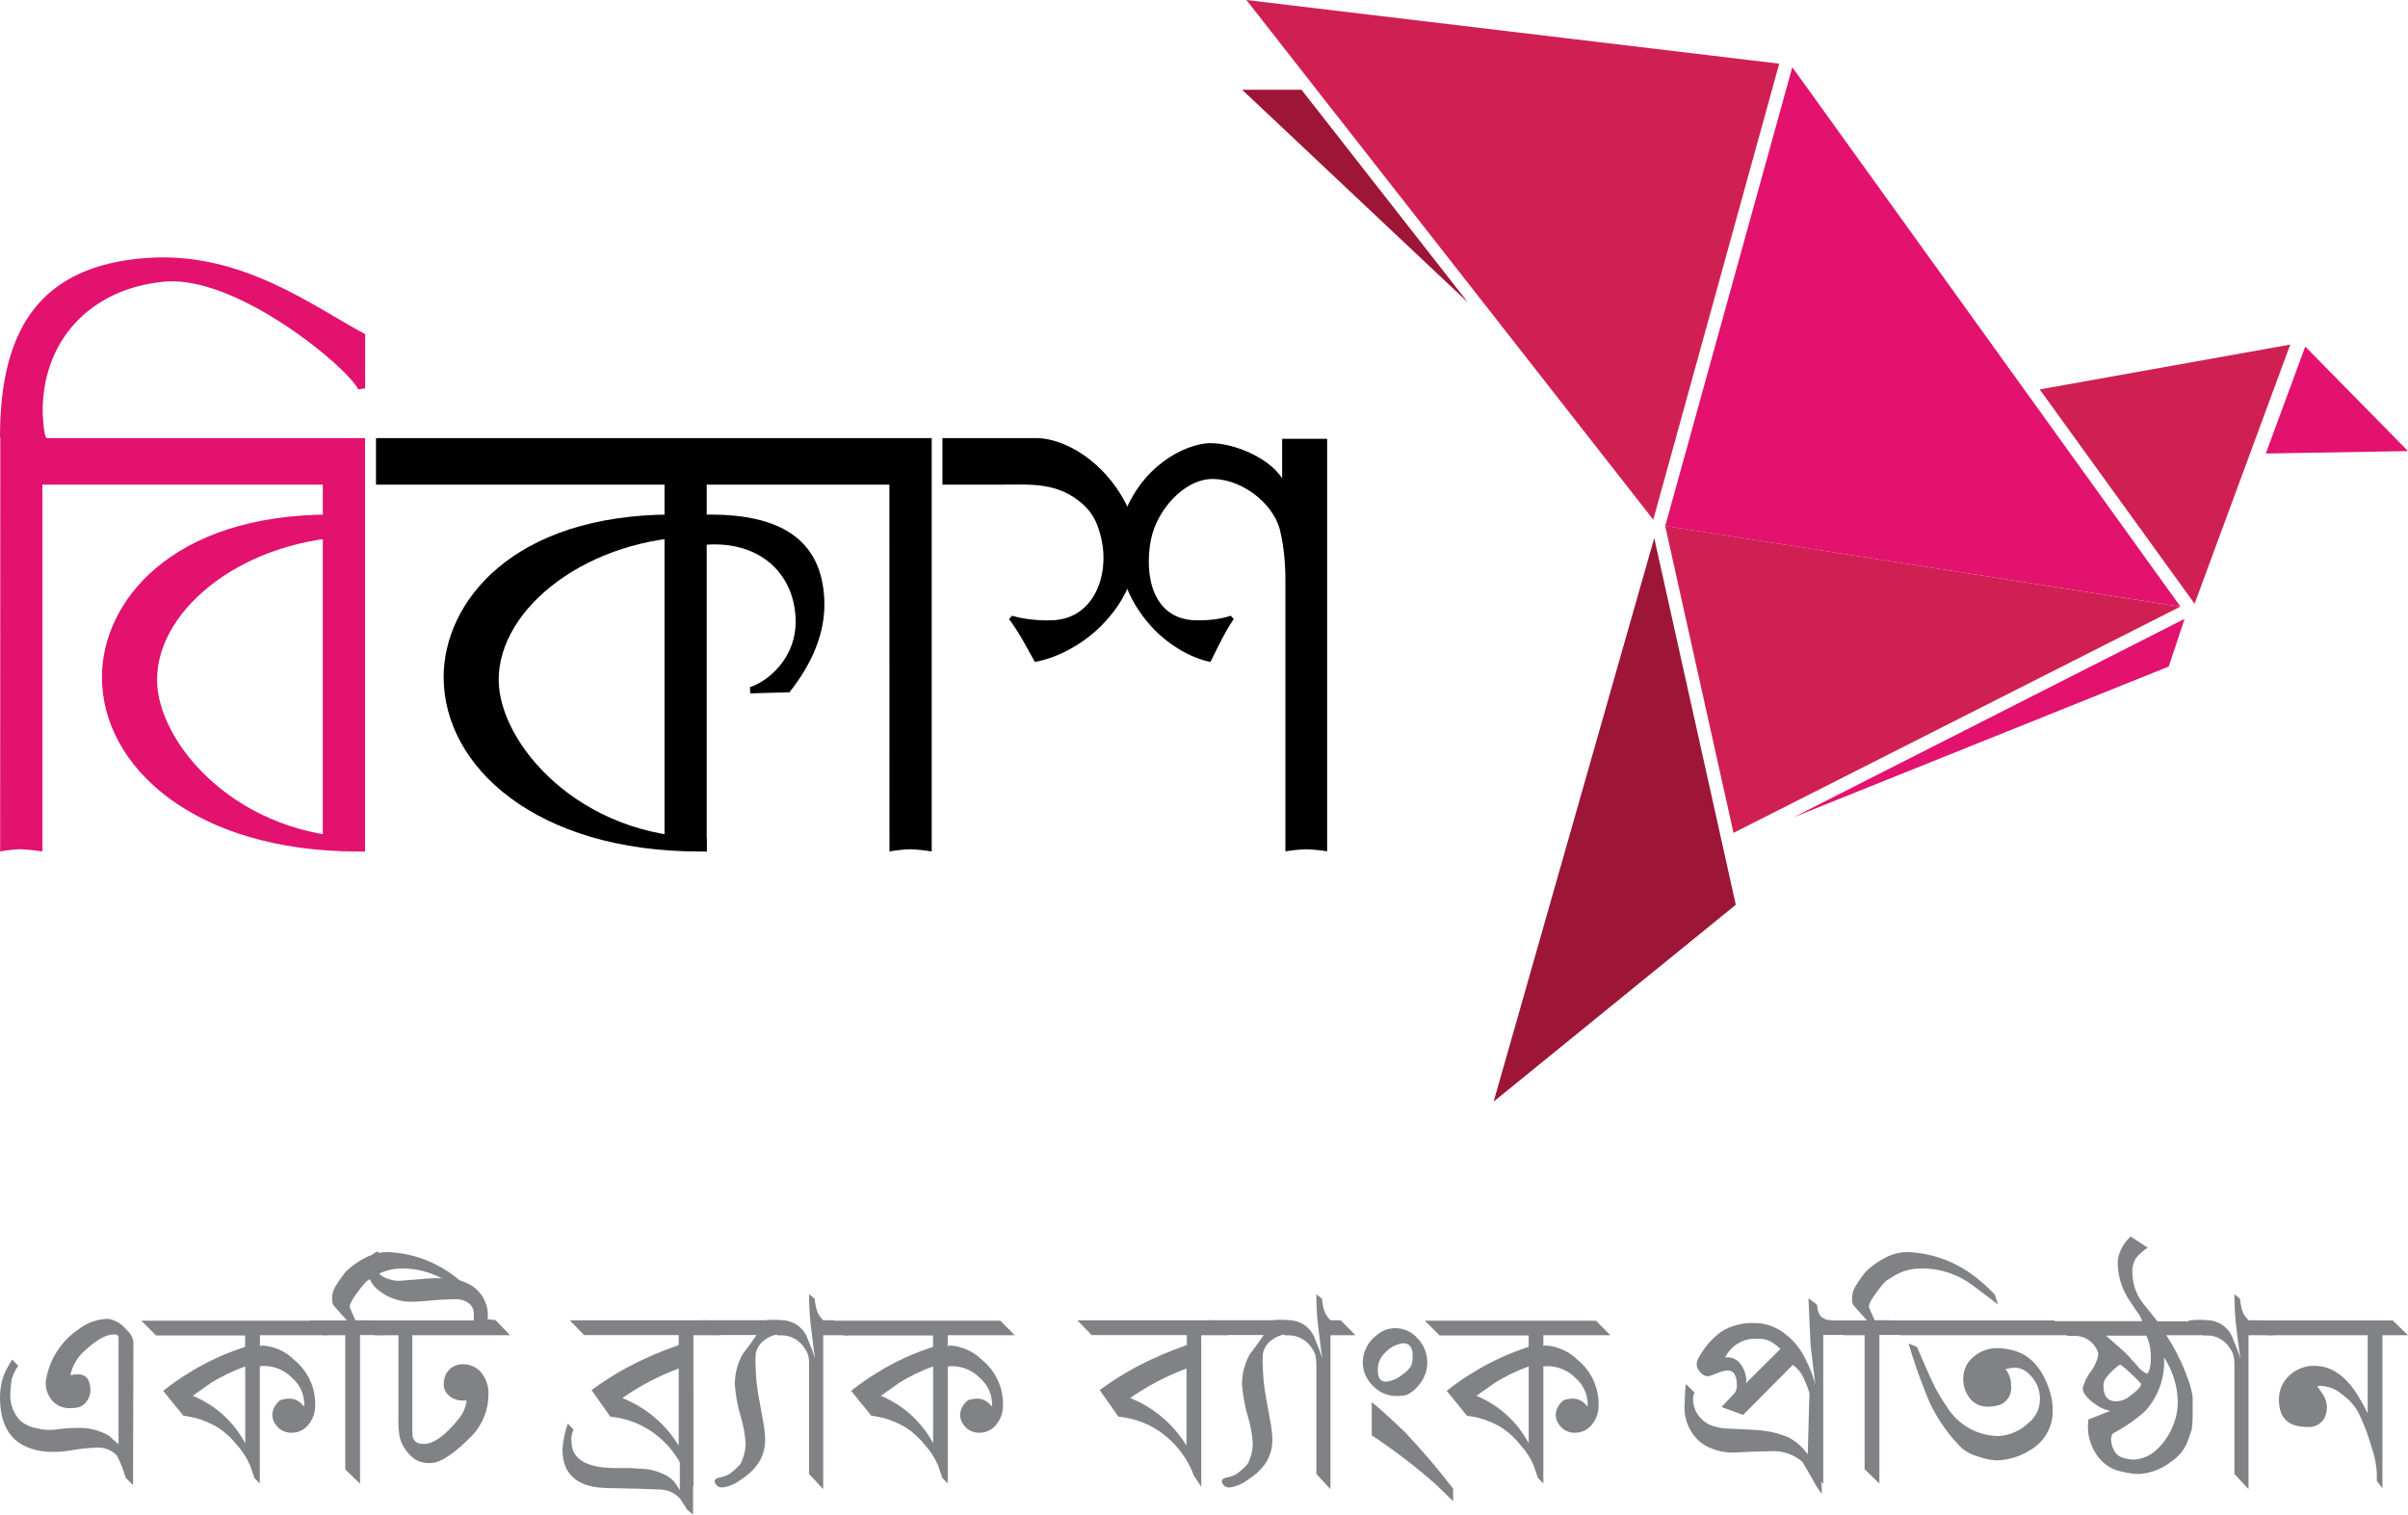
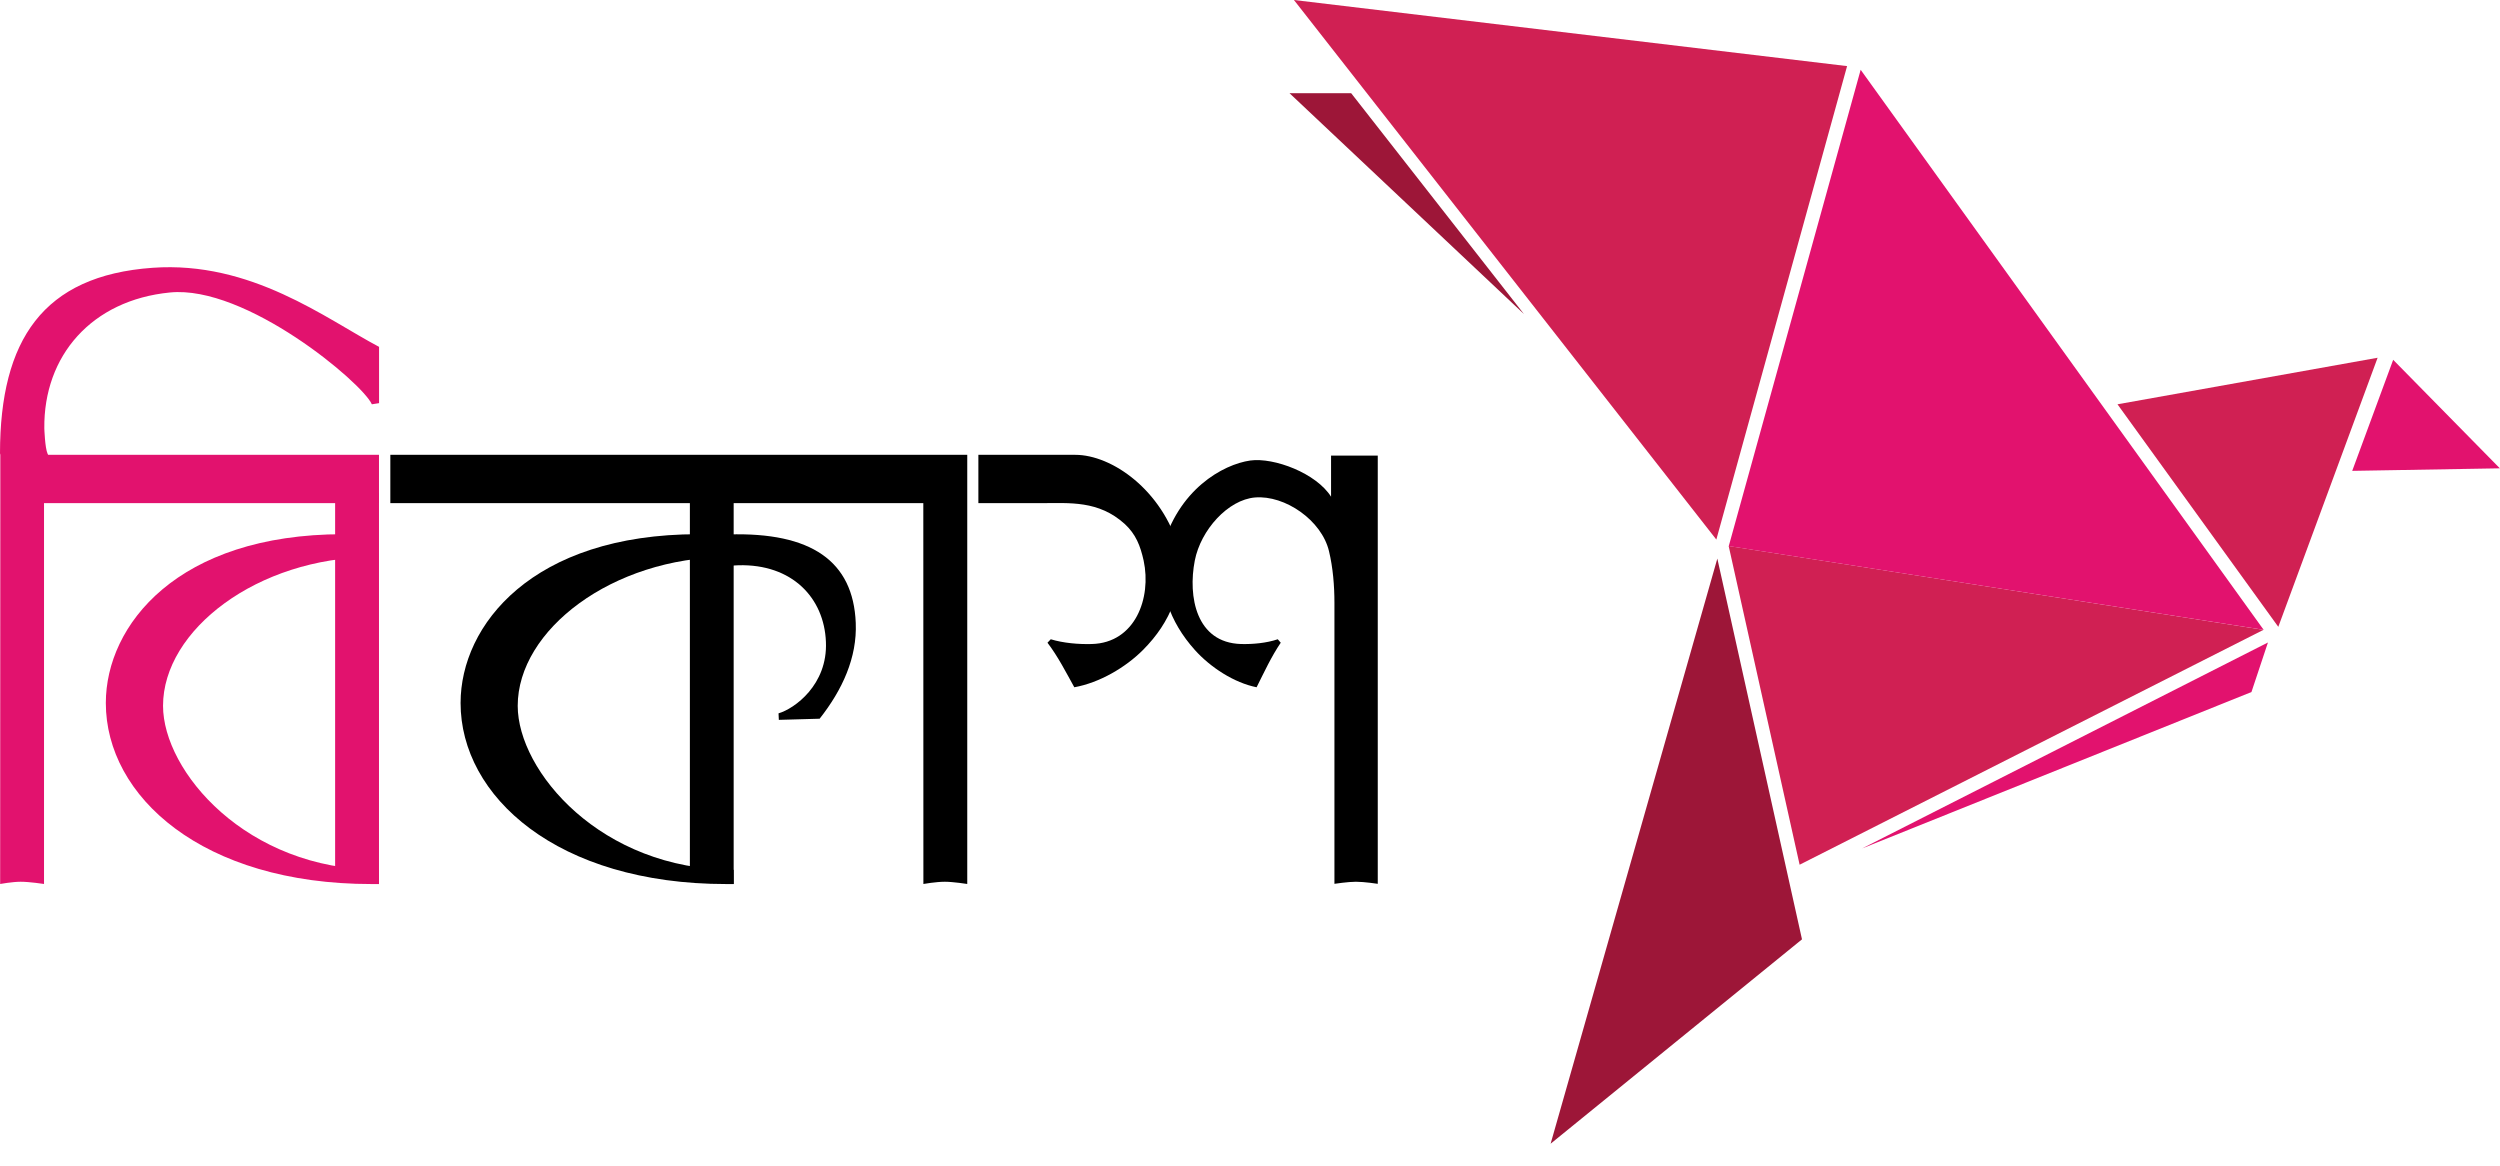
- <svg xmlns="http://www.w3.org/2000/svg" version="1.1" id="svg4830" x="0px" y="0px" viewBox="0 0 325.98 205.02" style="enable-background:new 0 0 325.98 205.02;" xml:space="preserve">
+ <svg xmlns="http://www.w3.org/2000/svg" version="1.1" id="svg4830" x="0px" y="0px" viewBox="0 0 326 152" style="enable-background:new 0 0 325.98 205.02;" xml:space="preserve">
  <style type="text/css">
	.st0{fill:#808285;}
	.st1{fill:#D02053;}
	.st2{fill:#E2126E;}
	.st3{fill:#9D1638;}
</style>
  <g>
-     <path id="path4788" class="st0" d="M18.01,201.05l-1-1c-0.29-1.04-0.69-2.04-1.19-3c-0.72-0.75-1.74-1.14-2.78-1.07   c-1.12,0.05-2.24,0.17-3.34,0.36c-1.12,0.2-2.25,0.26-3.38,0.2C2.11,196.17,0,193.73,0,189.22c0-0.88,0.12-1.75,0.36-2.59   c0.18-0.56,0.42-1.1,0.72-1.61c0.37-0.68,0.57-1,0.6-0.93l0.79,0.83c-0.4,0.54-0.69,1.14-0.87,1.79c0-0.32,0-0.09-0.1,0.68   s-0.1,1.21-0.1,1.31c-0.07,1.35,0.42,2.68,1.36,3.66c0.63,0.51,1.39,0.86,2.19,1c0.78,0.2,1.59,0.27,2.39,0.2   c0.99-0.15,2-0.23,3-0.24c1.55-0.09,3.09,0.28,4.43,1.07c0.42,0.4,0.85,0.78,1.28,1.15v-14.45c0-0.29-0.2-0.44-0.6-0.44   c-1.07,0-2.4,0.74-4,2.23c-0.98,0.86-1.66,2.02-1.92,3.3c0.33-0.07,0.66-0.11,1-0.12c1.14,0,1.71,0.74,1.71,2.23   c-0.01,0.52-0.19,1.02-0.51,1.43c-0.27,0.42-0.7,0.72-1.19,0.83c-0.33,0.06-0.66,0.08-1,0.08c-1.22,0.09-2.38-0.57-2.92-1.67   c-0.35-0.63-0.49-1.35-0.4-2.07c0.44-2.81,2.04-5.32,4.4-6.91c1.17-0.93,2.61-1.43,4.1-1.43c0.96,0.2,1.83,0.73,2.43,1.51   c0.48,0.4,0.81,0.97,0.91,1.59L18.01,201.05z" />
-     <path id="path4790" class="st0" d="M44.25,180.77h-9.06v1.47c0.13-0.06,0.26-0.08,0.4-0.08c1.6,0.13,3.1,0.82,4.24,1.95   c1.86,1.51,2.91,3.8,2.84,6.2c0,0.91-0.3,1.8-0.87,2.51c-0.55,0.74-1.43,1.17-2.35,1.15c-0.84,0.02-1.63-0.38-2.11-1.07   c-0.3-0.38-0.47-0.86-0.48-1.35c0.04-0.8,0.45-1.54,1.11-2c0.37-0.12,0.76-0.19,1.15-0.2c0.78-0.02,1.51,0.36,1.95,1   c0.08,0.11,0.12,0,0.12-0.36c-0.04-1.29-0.6-2.51-1.57-3.37c-1.14-1.22-2.79-1.84-4.45-1.67v15.88l-0.72-0.71l-0.6-1.74   c-0.43-1-1.02-1.92-1.75-2.72c-0.69-0.88-1.5-1.64-2.42-2.28c-1.47-0.93-3.13-1.51-4.85-1.71l-2.74-3.37   c1.16-0.93,2.38-1.78,3.66-2.54c2.33-1.44,4.82-2.58,7.43-3.41v-1.55H21.13l-2-2H42.3L44.25,180.77z M33.2,195.41v-10.42   c-1.6,0.58-3.13,1.31-4.58,2.19l-2.53,1.79C29.14,190.21,31.66,192.49,33.2,195.41z" />
-     <path id="path4792" class="st0" d="M64.73,176.6l-3.38-2.55c-2.01-1.53-4.47-2.35-7-2.31c-1.32-0.01-2.62,0.37-3.73,1.09l-1,0.63   c-0.32,0.34-0.63,0.7-0.91,1.07c-1.01,1.3-1.46,2.14-1.35,2.51l0.75,1.71h2.11l2,2h-3.48v20.12l-2-1.94v-18.16h-2.9l-2-2h5.13   l-1.73-1.94c-0.21-0.26-0.31-0.58-0.28-0.91c-0.03-0.58,0.11-1.16,0.4-1.67c0.44-0.74,0.93-1.44,1.47-2.11   c0.92-0.87,1.98-1.59,3.14-2.11c0.81-0.36,1.69-0.54,2.58-0.52c2.93,0.12,5.76,1.06,8.19,2.7c1.29,0.89,2.48,1.91,3.54,3.06   L64.73,176.6z" />
-     <path id="path4794" class="st0" d="M69.06,180.77H55.82v13.29c0,0.95,0.52,1.43,1.55,1.43c1.33,0,2.91-1.14,4.73-3.41   c0.58-0.7,0.96-1.56,1.07-2.47h-0.55c-0.65,0.01-1.29-0.21-1.79-0.62c-0.49-0.39-0.77-0.98-0.76-1.61c0-0.23,0.02-0.46,0.08-0.68   c0.24-1.24,1.37-2.09,2.63-2c1.18,0.01,2.26,0.69,2.78,1.75c0.4,0.7,0.6,1.5,0.56,2.31c0.01,2.01-0.73,3.95-2.07,5.45   c-2.49,2.57-4.42,3.86-5.77,3.86c-0.74,0.05-1.47-0.13-2.11-0.51c-1.02-0.73-1.75-1.79-2.07-3c-0.15-0.93-0.2-1.88-0.16-2.82   v-10.97h-3.17l-1.63-2h15c0-0.89,0-1.26,0-1.13c-0.08-0.61-0.45-1.14-1-1.41c-0.58-0.3-1.24-0.41-1.89-0.32   c-0.98,0-2.29,0.08-3.94,0.24c-0.66,0.05-1.13,0.08-1.39,0.08c-1.72,0.07-3.4-0.5-4.73-1.59c-0.87-0.67-1.39-1.71-1.41-2.81   c-0.03-0.71,0.2-1.4,0.64-1.95c0.1-0.15,0.25-0.26,0.42-0.32c0.22-0.1,0.36-0.13,0.42-0.08c0.06,0.24,0.09,0.48,0.08,0.72   c-0.29,0.26-0.46,0.62-0.48,1c0,0.98,0.62,1.65,1.87,2c0.44,0.14,0.89,0.21,1.35,0.2c1.27-0.11,1.99-0.16,2.15-0.16   c-0.16,0,0.44-0.05,1.79-0.16c0.79-0.05,1.56-0.05,2.31,0c1.12,0,2.23,0.28,3.22,0.8c1.71,0.92,2.68,2.79,2.46,4.72l1.07,0.12   L69.06,180.77z" />
-     <path id="path4796" class="st0" d="M97.57,180.77h-3.7v20.52l-1-1.51c-0.98-2.65-2.83-4.89-5.25-6.35c-1.52-0.91-3.23-1.47-5-1.63   l-2.54-3.61c1.55-1.14,3.18-2.17,4.87-3.09c2.23-1.18,4.55-2.18,6.93-3v-1.35H79.07l-1.94-2h18.49L97.57,180.77z M91.88,195.72   v-10.45c-2.7,1.01-5.26,2.35-7.63,4C87.43,190.54,90.1,192.8,91.88,195.72z" />
-     <path id="path4798" class="st0" d="M83.01,198.75c0.37,0,1.14,0,2.31,0c1.41,0.08,2.17,0.13,2.31,0.16c0.69,0.09,1.37,0.29,2,0.58   c0.64,0.23,1.21,0.62,1.65,1.13c0.11,0.13,0.36,0.5,0.75,1.11v-12l1.79-1.79v17.1l-0.79-0.64c-0.32-0.48-0.62-0.96-0.91-1.43   c-0.66-0.79-1.63-1.27-2.66-1.31c-1.67-0.08-4.05-0.15-7.16-0.2c-4.11-0.05-6.16-1.8-6.16-5.25c0.08-1.18,0.32-2.35,0.72-3.46   l0.79,0.79c-0.26,0.52-0.35,1.1-0.28,1.67C77.4,197.49,79.28,198.67,83.01,198.75z" />
-     <path id="path4800" class="st0" d="M102.3,183.28c-0.05,0.67-0.05,1.33,0,2c0.04,1.34,0.19,2.68,0.44,4   c0.13,0.67,0.36,1.93,0.68,3.78c0.1,0.63,0.16,1.27,0.16,1.91c0,2.2-1.13,4-3.38,5.41c-0.71,0.54-1.55,0.88-2.43,1   c-0.46,0.02-0.87-0.27-1-0.71c-0.11-0.29,0.09-0.5,0.6-0.63c0.46-0.08,0.9-0.23,1.31-0.44c0.57-0.4,1.09-0.87,1.55-1.39   c0.43-0.82,0.67-1.73,0.71-2.66c-0.06-1.29-0.29-2.57-0.68-3.81c-0.41-1.41-0.68-2.86-0.79-4.33c0.01-1.43,0.37-2.84,1.07-4.09   c0.67-0.85,1.29-1.71,1.87-2.58h-5.57l-2-2h9.86l2,1.87c-0.29,0-0.55,0-0.79,0c-0.84-0.01-1.65,0.26-2.33,0.75   C102.91,181.8,102.45,182.49,102.3,183.28z" />
-     <path id="path4802" class="st0" d="M114.82,180.77h-3.38v20.84l-1.91-2.06V184.7c0.01-0.4-0.03-0.8-0.12-1.19   c-0.1-0.33-0.24-0.63-0.44-0.91c-0.67-1.12-1.87-1.82-3.18-1.82h-0.51l-2-2c1.04-0.13,2.1-0.13,3.14,0c1.43,0.25,2.6,1.3,3,2.7   c0.35,0.79,0.66,1.6,0.91,2.43c-0.07-0.43-0.27-1.94-0.58-4.53c-0.15-1.38-0.23-2.78-0.22-4.17l0.76,0.63c0,0.24,0.05,0.57,0.15,1   c0.07,0.39,0.2,0.76,0.38,1.11c0.18,0.28,0.38,0.55,0.61,0.79h1.39L114.82,180.77z" />
-     <path id="path4804" class="st0" d="M137.37,180.77h-9.07v1.47c0.13-0.06,0.26-0.08,0.4-0.08c1.6,0.13,3.1,0.82,4.24,1.95   c1.86,1.51,2.91,3.8,2.84,6.2c0,0.91-0.3,1.8-0.87,2.51c-0.55,0.74-1.43,1.17-2.35,1.15c-0.84,0.02-1.63-0.38-2.11-1.07   c-0.3-0.38-0.47-0.86-0.48-1.35c0.04-0.8,0.45-1.54,1.11-2c0.37-0.12,0.76-0.19,1.15-0.2c0.78-0.02,1.51,0.36,1.95,1   c0.08,0.11,0.12,0,0.12-0.36c-0.04-1.28-0.6-2.49-1.55-3.34c-1.14-1.22-2.79-1.84-4.45-1.67v15.85l-0.72-0.71l-0.6-1.74   c-0.43-1-1.02-1.92-1.75-2.72c-0.69-0.88-1.5-1.64-2.42-2.28c-1.47-0.93-3.13-1.51-4.85-1.71l-2.74-3.37   c1.16-0.93,2.38-1.78,3.66-2.54c2.33-1.44,4.82-2.58,7.43-3.41v-1.55h-12.06l-2-2h23.17L137.37,180.77z M126.32,195.4v-10.41   c-1.59,0.58-3.11,1.31-4.55,2.19l-2.53,1.79C122.28,190.22,124.78,192.5,126.32,195.4L126.32,195.4z" />
-     <path id="path4806" class="st0" d="M166.27,180.77h-3.65v20.52l-1-1.51c-0.97-2.64-2.81-4.88-5.21-6.35   c-1.52-0.91-3.23-1.47-5-1.63l-2.54-3.61c1.55-1.14,3.18-2.17,4.87-3.09c2.23-1.18,4.55-2.18,6.93-3v-1.35h-12.89l-1.94-2h18.48   L166.27,180.77z M160.62,195.72v-10.45c-2.7,1.01-5.26,2.35-7.63,4C156.17,190.54,158.84,192.8,160.62,195.72z" />
-     <path id="path4808" class="st0" d="M170.96,183.28c-0.05,0.67-0.05,1.33,0,2c0.04,1.34,0.19,2.68,0.44,4   c0.13,0.67,0.36,1.93,0.68,3.78c0.1,0.63,0.16,1.27,0.16,1.91c0,2.2-1.13,4-3.38,5.41c-0.71,0.54-1.55,0.88-2.43,1   c-0.46,0.02-0.87-0.27-1-0.71c-0.1-0.29,0.09-0.5,0.6-0.63c0.46-0.08,0.9-0.23,1.31-0.44c0.57-0.4,1.09-0.87,1.55-1.39   c0.43-0.82,0.67-1.73,0.71-2.66c-0.06-1.29-0.29-2.57-0.68-3.81c-0.41-1.41-0.68-2.86-0.79-4.33c0.01-1.43,0.37-2.84,1.07-4.09   c0.67-0.85,1.29-1.71,1.87-2.58h-5.57l-2-2h9.86l2,1.87c-0.29,0-0.55,0-0.79,0c-0.84-0.01-1.65,0.26-2.33,0.75   C171.57,181.8,171.11,182.49,170.96,183.28z" />
-     <path id="path4810" class="st0" d="M183.49,180.77h-3.38v20.84l-1.91-2.06V184.7c0.01-0.4-0.03-0.8-0.12-1.19   c-0.1-0.33-0.24-0.63-0.44-0.91c-0.67-1.12-1.87-1.82-3.18-1.82h-0.51l-2-2c1.04-0.13,2.1-0.13,3.14,0c1.43,0.25,2.6,1.3,3,2.7   c0.35,0.79,0.66,1.6,0.91,2.43c-0.07-0.43-0.27-1.94-0.58-4.53c-0.15-1.38-0.23-2.78-0.22-4.17l0.76,0.63c0,0.24,0.07,0.58,0.15,1   c0.07,0.39,0.2,0.76,0.38,1.11c0.18,0.28,0.38,0.55,0.61,0.79h1.39L183.49,180.77z" />
-     <path id="path4812" class="st0" d="M191.99,187.61c-0.41,0.52-0.94,0.95-1.55,1.23c-0.45,0.13-0.92,0.18-1.39,0.16   c-1.21,0-2.37-0.5-3.2-1.39c-0.88-0.84-1.37-2-1.37-3.22c0.04-1.41,0.71-2.72,1.83-3.58c0.69-0.64,1.6-0.99,2.54-1   c1.18-0.01,2.31,0.51,3.08,1.41c0.83,0.87,1.29,2.03,1.29,3.24C193.22,185.63,192.78,186.75,191.99,187.61z M196.72,203.24   l-2.39-2.31c-2.71-2.4-5.6-4.61-8.63-6.6v-4.5c1.01,0.8,2.5,2.15,4.49,4.06c2.3,2.43,4.48,4.98,6.52,7.64L196.72,203.24z    M189.89,186.06c0.49-0.3,0.9-0.73,1.18-1.23c0.13-0.44,0.19-0.89,0.16-1.35c0-1.09-0.43-1.63-1.3-1.63   c-0.93,0.13-1.78,0.58-2.41,1.27c-0.68,0.63-1.05,1.54-1,2.47c0,1,0.38,1.47,1.14,1.47C188.49,186.95,189.27,186.61,189.89,186.06   L189.89,186.06z" />
-     <path id="path4814" class="st0" d="M218,180.77h-9.07v1.47c0.13-0.06,0.26-0.09,0.4-0.08c1.6,0.13,3.1,0.82,4.24,1.95   c1.86,1.51,2.91,3.8,2.84,6.2c0,0.91-0.3,1.8-0.87,2.51c-0.55,0.74-1.43,1.17-2.35,1.15c-0.84,0.02-1.63-0.38-2.11-1.07   c-0.3-0.38-0.47-0.86-0.48-1.35c0.04-0.8,0.45-1.54,1.11-2c0.37-0.12,0.76-0.19,1.15-0.2c0.78-0.02,1.51,0.36,1.95,1   c0.08,0.11,0.12,0,0.12-0.36c-0.04-1.28-0.6-2.49-1.55-3.34c-1.14-1.22-2.79-1.84-4.45-1.67v15.85l-0.72-0.71l-0.6-1.74   c-0.43-1-1.02-1.92-1.75-2.72c-0.69-0.88-1.5-1.64-2.42-2.28c-1.47-0.93-3.13-1.51-4.85-1.71l-2.74-3.37   c1.16-0.93,2.38-1.78,3.66-2.54c2.33-1.44,4.82-2.58,7.43-3.41v-1.55h-12.06l-2-2h23.18L218,180.77z M206.95,195.4v-10.41   c-1.59,0.58-3.11,1.31-4.55,2.19l-2.53,1.79C202.91,190.22,205.41,192.5,206.95,195.4L206.95,195.4z" />
-     <path id="path4816" class="st0" d="M249.88,180.73h-3.06v20.16c-0.77-0.63-1.49-1.32-2.15-2.06l0.28-10.24   c-0.22-0.72-0.5-1.42-0.83-2.1c-0.31-0.69-0.8-1.28-1.42-1.71l-6.73,6.78l-2.92-1.07l1.71-1.83c0.27-0.3,0.4-0.71,0.36-1.11   c0-1.38-0.44-2.05-1.31-2c-0.44,0.04-0.87,0.15-1.27,0.32c-0.39,0.17-0.78,0.32-1.19,0.44c-0.42,0.05-0.83-0.12-1.09-0.45   c-0.34-0.28-0.55-0.69-0.58-1.13c0.02-0.38,0.15-0.75,0.36-1.07c0.74-1.31,1.74-2.46,2.94-3.36c1.3-0.8,2.81-1.22,4.34-1.19   c1.59-0.03,3.13,0.5,4.37,1.5c1.25,0.96,2.23,2.23,2.86,3.68c0.51,1,0.91,2.05,1.19,3.13l-0.64-5.37l-0.28-6.28l1.07,0.8   c0.04,0.07,0.08,0.14,0.12,0.2c0,0.57,0.2,1.12,0.56,1.55l0.72,0.36c0.21-0.02,0.43,0.01,0.63,0.08L249.88,180.73z M241.01,182.64   c-0.34-0.35-0.73-0.67-1.15-0.93c-0.55-0.33-1.19-0.5-1.83-0.46c-1.88-0.17-3.66,0.84-4.49,2.53c0.76-0.12,1.52,0.19,2,0.79   c0.52,0.64,0.83,1.43,0.87,2.25c0,0.16-0.02,0.32-0.08,0.47L241.01,182.64z" />
-     <path id="path4818" class="st0" d="M246.62,202.24c-0.48-0.6-0.89-1.26-1.23-1.95c-0.67-1.14-1.13-1.93-1.39-2.38   c-1.23-1.06-2.84-1.58-4.46-1.43c-0.98,0-2.54,0.05-4.69,0.16c-1.12,0.06-2.23-0.14-3.26-0.59c-1.06-0.41-1.95-1.15-2.55-2.11   c-0.64-0.97-0.99-2.1-1-3.26c0.05-2.28,0.13-3.37,0.24-3.26l1.11,1.11c-0.14,0.28-0.21,0.6-0.2,0.91c0.03,1.61,1.06,3.04,2.58,3.58   c0.83,0.28,1.71,0.42,2.59,0.4l3.1,0.16c1.01,0.05,2.02,0.19,3,0.44c0.53,0.16,1.07,0.34,1.63,0.56c0.91,0.48,1.71,1.14,2.35,1.95   c0.82,0.9,1.47,1.96,1.91,3.1C246.56,200.48,246.66,201.36,246.62,202.24z" />
-     <path id="path4820" class="st0" d="M270.48,176.6l-3.38-2.55c-2.01-1.53-4.47-2.35-7-2.31c-1.35-0.03-2.68,0.34-3.82,1.07l-1,0.63   c-0.32,0.34-0.63,0.7-0.91,1.07c-1.01,1.3-1.46,2.14-1.35,2.51l0.75,1.71h2.11l2,2h-3.46v20.12l-2-1.94v-18.14h-2.8l-2-2h5.13   l-1.75-1.94c-0.21-0.26-0.31-0.58-0.28-0.91c-0.03-0.58,0.11-1.16,0.4-1.67c0.44-0.74,0.93-1.44,1.47-2.11   c0.92-0.87,1.98-1.59,3.14-2.11c0.81-0.36,1.69-0.54,2.58-0.52c2.93,0.12,5.76,1.06,8.19,2.7c1.29,0.89,2.48,1.91,3.54,3.06   L270.48,176.6z" />
-     <path id="path4822" class="st0" d="M280.18,180.77h-22.9l-2-2h22.78L280.18,180.77z M277.48,188.33c0.26,0.81,0.4,1.65,0.4,2.5   c0.09,2.31-1.14,4.47-3.18,5.57c-1.35,0.84-2.9,1.29-4.49,1.31c-0.83-0.05-1.65-0.23-2.43-0.52c-0.8-0.21-1.55-0.59-2.19-1.11   c-1.8-1.8-3.28-3.9-4.37-6.2c-1.1-2.61-2.05-5.28-2.86-8l1.15,0.48c0.93,2.17,1.54,3.57,1.83,4.18c0.61,1.38,1.36,2.7,2.23,3.94   c1.5,2.43,4.14,3.92,7,3.94c1.5-0.09,2.92-0.71,4-1.75c1-0.77,1.58-1.96,1.59-3.22c0.02-1.24-0.46-2.43-1.35-3.3   c-0.51-0.59-1.23-0.95-2-1c-0.44,0.02-0.88,0.09-1.31,0.2c0.5,0.65,0.77,1.45,0.75,2.27c0.16,1.29-0.72,2.48-2,2.7   c-0.36,0.08-0.74,0.12-1.11,0.12c-0.95,0.04-1.86-0.37-2.46-1.11c-0.62-0.77-0.94-1.73-0.91-2.71c0-1.17,0.54-2.28,1.47-3   c0.91-0.74,2.05-1.13,3.22-1.11c0.6,0.02,1.2,0.1,1.79,0.24C274.72,183.29,276.47,185.15,277.48,188.33z" />
-     <path id="path4824" class="st0" d="M299.38,180.77h-6.12c1.13,1.73,2.06,3.57,2.78,5.51c0.37,0.91,0.64,1.85,0.79,2.82v0.73v1.67   c0.01,0.67-0.03,1.34-0.12,2l-0.48,1.43c-0.41,1.18-1.19,2.2-2.23,2.9c-1.21,0.97-2.68,1.57-4.22,1.71c-0.22,0.01-0.45,0.01-0.67,0   c-0.86-0.08-1.72-0.24-2.55-0.47c-1.18-0.41-2.18-1.22-2.84-2.28c-0.89-1.37-1.24-3.01-1-4.62l2.94-1.15   c-0.7-0.15-1.37-0.44-1.95-0.87c-1.25-0.87-1.83-1.64-1.75-2.3c0.23-0.79,0.6-1.54,1.09-2.2c0.5-0.64,0.84-1.4,1-2.2   c0.01-0.2-0.04-0.41-0.12-0.59c-0.54-1.27-1.81-2.07-3.18-2h-0.83l-1.95-2h11.93c0.04,0.01,0.07-0.02,0.08-0.06   c0-0.01,0-0.01,0-0.02c-0.19-0.49-0.46-0.94-0.79-1.35c-0.66-1-1-1.51-1.11-1.67c-0.97-1.55-1.45-3.35-1.39-5.17   c0.2-1.23,0.81-2.36,1.75-3.18l2.31,1.51c-0.58,0.37-1.11,0.82-1.55,1.35c-0.43,0.66-0.61,1.45-0.52,2.23   c0.04,1.46,0.56,2.86,1.47,4l1.91,2.39h5.25L299.38,180.77z M289.84,187.33c-0.43-0.49-0.88-0.94-1.37-1.37   c-0.44-0.44-0.91-0.84-1.41-1.21h-0.08c-0.68,0.46-1.28,1.02-1.79,1.67c-0.29,0.33-0.44,0.75-0.44,1.19c0,1.41,0.58,2.11,1.75,2.11   c0.65-0.03,1.28-0.26,1.79-0.68c1.09-0.81,1.6-1.37,1.55-1.7V187.33z M291.12,182.83c-0.07-0.69-0.26-1.37-0.56-2h-5.45   c0.4,0.37,1.23,1.1,2.5,2.21c0.11,0.08,0.68,0.7,1.71,1.85c0.34,0.48,0.81,0.86,1.35,1.1C291.1,185.52,291.25,184.47,291.12,182.83   L291.12,182.83z M294.78,189.09c-0.15-1.9-0.78-3.73-1.83-5.33c0.17,2.65-0.73,5.26-2.51,7.24c-1.3,1.18-2.74,2.18-4.29,3   c-0.24,0.13-0.36,0.44-0.36,0.91c0.01,0.51,0.15,1.01,0.4,1.45c0.2,0.43,0.56,0.76,1,0.93c0.51,0.18,1.05,0.29,1.59,0.32   c1.27-0.04,2.47-0.59,3.34-1.51c0.92-0.9,1.63-1.99,2.09-3.2c0.5-1.22,0.69-2.55,0.56-3.86L294.78,189.09z" />
-     <path id="path4826" class="st0" d="M307.77,180.77h-3.38v20.84l-1.91-2.06V184.7c0.01-0.4-0.03-0.8-0.12-1.19   c-0.1-0.33-0.24-0.63-0.44-0.91c-0.67-1.12-1.87-1.82-3.18-1.82h-0.51l-2-2c1.04-0.13,2.1-0.13,3.14,0c1.43,0.25,2.6,1.3,3,2.7   c0.35,0.79,0.66,1.6,0.91,2.43c-0.07-0.43-0.27-1.94-0.58-4.53c-0.15-1.38-0.23-2.78-0.22-4.17l0.76,0.63c0,0.24,0.07,0.58,0.15,1   c0.07,0.39,0.2,0.76,0.38,1.11c0.18,0.28,0.38,0.55,0.61,0.79h1.39L307.77,180.77z" />
-     <path id="path4828" class="st0" d="M325.98,180.77h-3.46v20.72l-0.76-1c0.06-1.5-0.17-3-0.67-4.41c-0.43-1.58-1.01-3.13-1.71-4.61   c-0.52-1.04-1.29-1.94-2.23-2.62c-0.85-0.77-1.95-1.21-3.1-1.23c-0.21,0-0.32,0-0.32,0.12l0.64,0.91c0.4,0.54,0.62,1.2,0.63,1.87   c0,0.49-0.11,0.98-0.32,1.43c-0.46,0.87-1.41,1.36-2.39,1.23c-2.52,0-3.78-1.22-3.78-3.66c-0.03-1.25,0.48-2.46,1.41-3.3   c0.92-0.86,2.14-1.34,3.4-1.31c2.41,0,4.48,1.52,6.2,4.57c0.37,0.6,0.71,1.23,1,1.87v-10.58h-13.54l-2-2h18.94L325.98,180.77z" />
-   </g>
+ 	
+ 	
+ 	
+ 	
+ 	
+ 	
+ 	
+ 	
+ 	
+ 	
+ 	
+ 	
+ 	
+ 	
+ 	
+ 	
+ 	
+ 	
+ 	
+ 	
+ 	
+ </g>
  <g>
    <g>
      <polygon class="st1" points="225.42,71.2 234.67,112.76 295.16,82.13   " />
      <polygon class="st2" points="242.63,9.1 225.43,71.21 295.18,82.13   " />
      <polygon class="st1" points="168.73,0 240.86,8.62 223.81,70.36   " />
      <polygon class="st3" points="168.15,12.15 176.19,12.15 198.73,40.96   " />
      <polygon class="st1" points="297.09,81.74 276.12,52.72 310.04,46.65   " />
      <polygon class="st2" points="293.59,90.24 295.74,83.78 242.81,110.64   " />
      <polygon class="st3" points="223.94,72.84 234.98,122.49 202.2,149.14   " />
      <polygon class="st2" points="306.73,61.4 325.98,61.07 312.07,46.92   " />
    </g>
    <path class="st2" d="M6.28,59.31h43.14v6.3H5.74v49.66c0,0-1.88-0.29-3.04-0.29c-1.08,0-2.68,0.29-2.68,0.29l0.02-49.66v-6.3   L0,59.11c0.01-14.78,5.6-23.17,19.89-24.19c12.88-0.92,22.58,6.63,29.54,10.31v7.34l-0.94,0.15c-1.24-2.8-16.43-15.57-26.33-14.58   C11.96,39.14,5.67,46.38,5.78,55.86c0,0,0.08,2.56,0.43,3.32L6.28,59.31z" />
    <path d="M95.03,69.69c10.74-0.31,16.23,3.46,16.56,11.53c0.19,4.53-1.74,8.73-4.71,12.5l-5.32,0.15l-0.04-0.85   c2.07-0.6,6.42-3.72,6.18-9.31c-0.22-5.75-4.41-10.19-11.42-10c0,0-1.06,0.01-1.57,0.23L95.03,69.69z" />
    <g>
      <polygon class="st2" points="43.7,64.29 49.42,64.29 49.42,115.28 43.7,113.36   " />
    </g>
    <g>
      <path d="M153.76,71.58c-2.22-7.72-8.8-12.27-13.53-12.27h-12.65v6.3h8.24c3.64,0,7.44-0.38,10.85,2.72    c1.45,1.34,2.03,2.84,2.46,4.77c1.05,4.88-1.1,10.74-6.77,10.88c-1.69,0.05-3.7-0.12-5.34-0.62l-0.43,0.45    c1.38,1.81,2.41,3.85,3.5,5.81c3.29-0.59,6.69-2.59,8.95-4.86C152.69,81.11,154.41,76.73,153.76,71.58z" />
      <path d="M163.04,60.05c-3.59,0.51-9.46,3.81-11.49,11.52c-0.57,5.15,0.97,9.53,4.26,13.19c2.04,2.27,5.11,4.27,8.05,4.86    c0.99-1.97,1.92-4,3.15-5.81l-0.39-0.45c-1.47,0.5-3.27,0.66-4.79,0.62c-5.86-0.17-6.94-6.18-6.03-10.88    c0.78-4,4.34-7.94,7.86-8.23c3.9-0.32,8.68,2.97,9.64,7c0.52,2.16,0.71,4.53,0.71,6.74v36.64c0,0,1.78-0.27,2.8-0.27    c1.11,0,2.85,0.27,2.85,0.27V59.41h-6.09v6.28c0-0.15,0.31-0.41,0.04-0.86C171.67,61.69,166.11,59.63,163.04,60.05z" />
    </g>
    <path d="M126.13,59.31v6.3l0,0v49.66c0,0-1.84-0.29-2.92-0.29c-1.15,0-2.8,0.29-2.8,0.29l-0.01-49.66H50.9v-6.3H126.13z" />
    <path class="st2" d="M49.42,115.28h-0.98c-22.07,0-34.64-11.44-34.64-23.61c0-10.16,9.35-22.01,30.96-22.01l3.83,2.97   c-15.03,0.09-27.33,9.52-27.33,19.41c0,8.51,10.84,21.38,28.16,21.38C49.42,113.41,49.42,115.28,49.42,115.28z" />
    <g>
      <g>
        <polygon points="89.96,64.29 95.67,64.29 95.67,115.28 89.96,113.36    " />
      </g>
      <path d="M95.67,115.28h-0.97c-22.06,0-34.64-11.44-34.64-23.61c0-10.16,9.35-22.01,30.96-22.01l3.82,2.97    c-15.01,0.09-27.33,9.52-27.33,19.41c0,8.51,10.85,21.38,28.15,21.38L95.67,115.28L95.67,115.28z" />
    </g>
  </g>
</svg>
